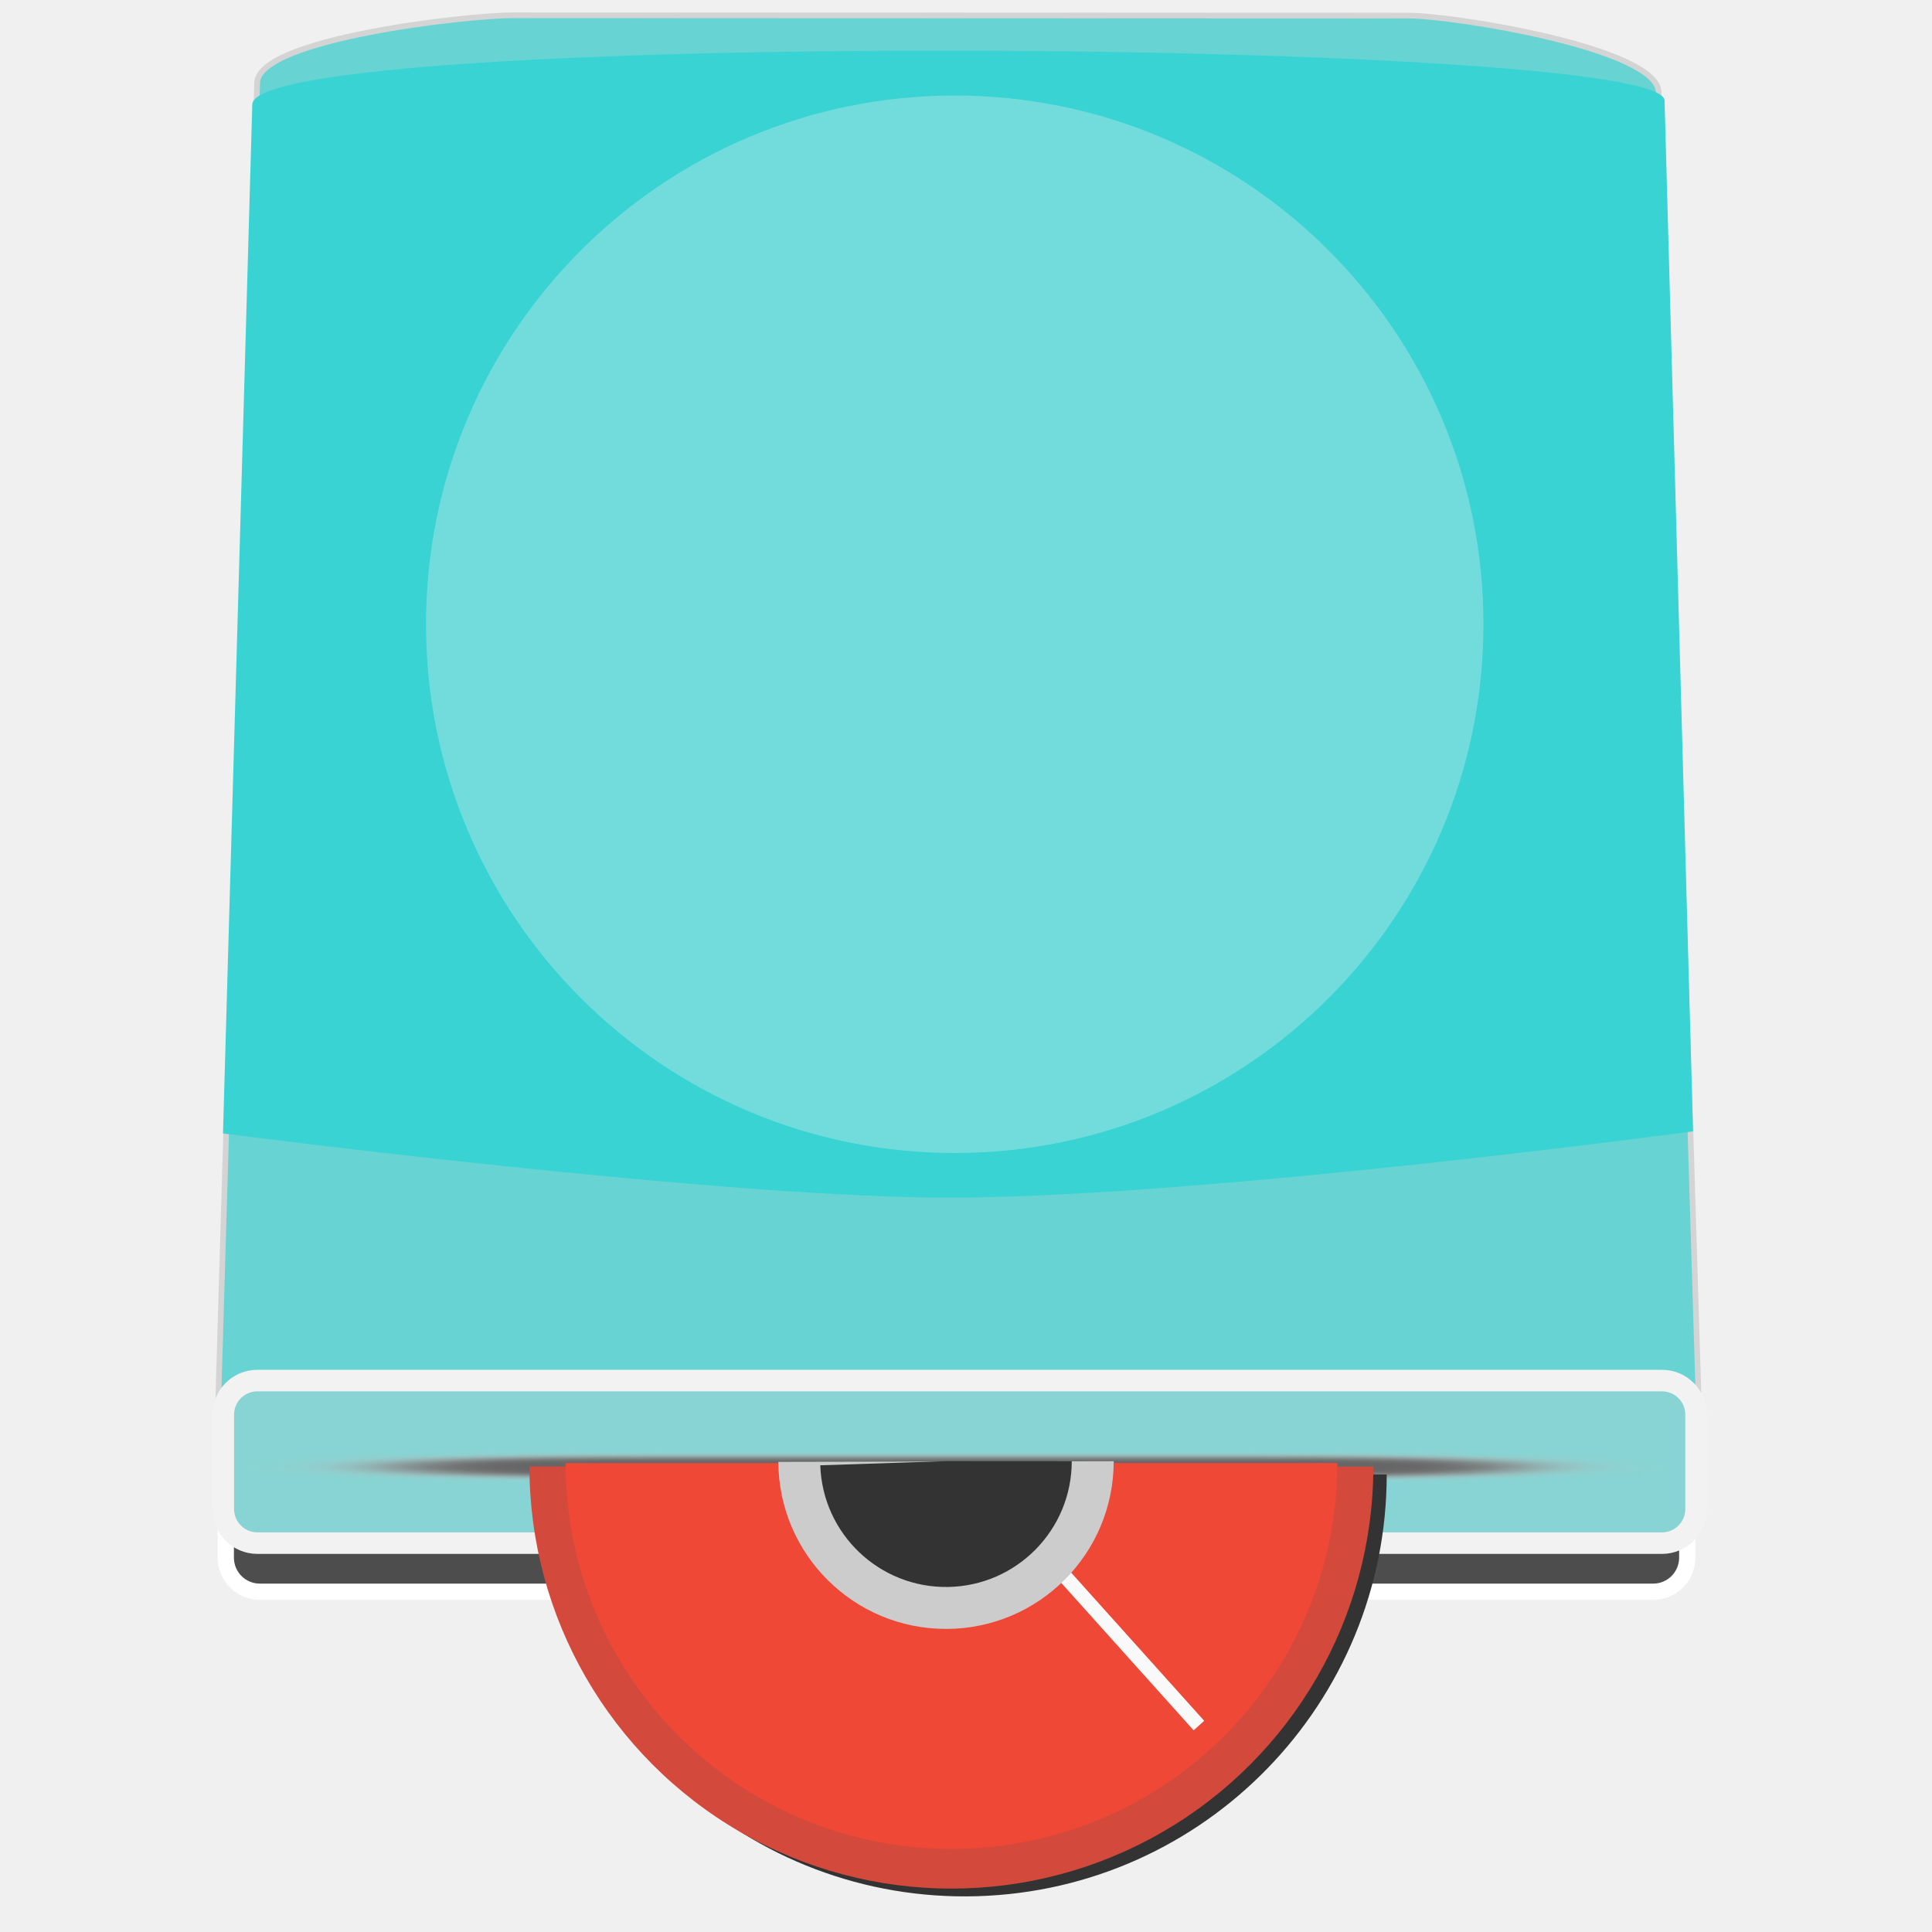
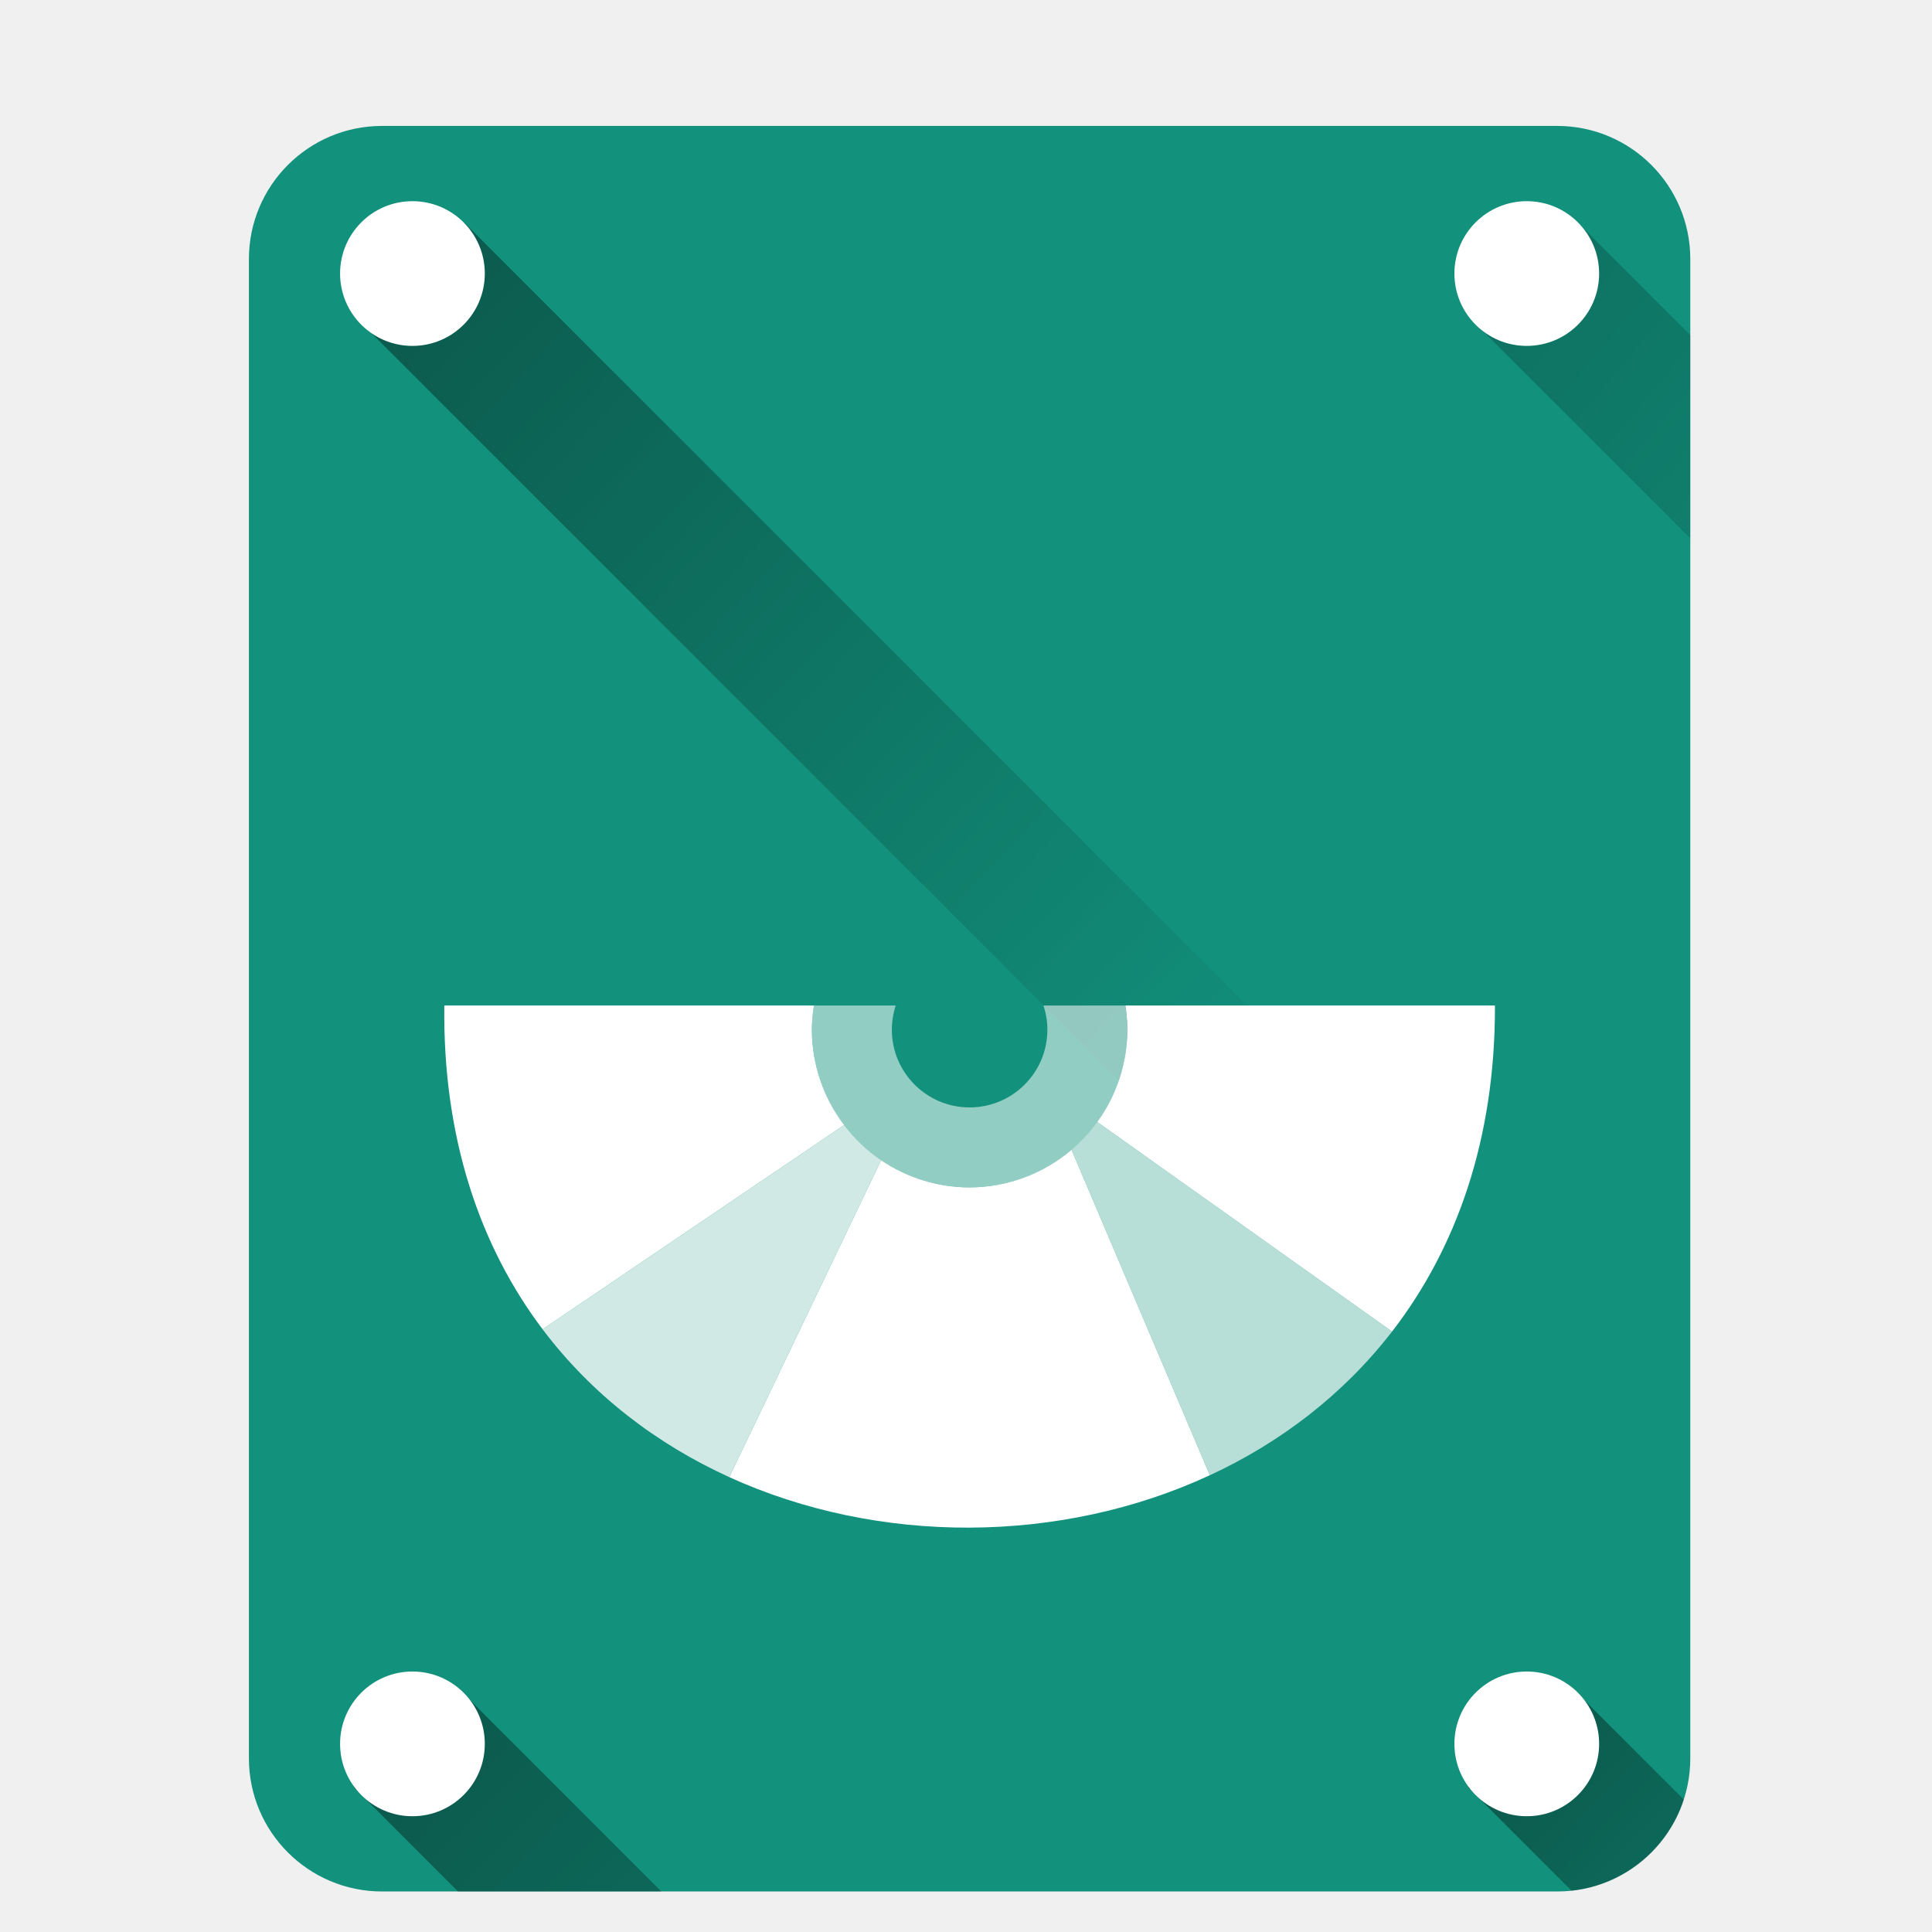
- <svg xmlns="http://www.w3.org/2000/svg" width="512" height="512" id="svg3392" version="1.1" viewBox="0 0 512 512">
-   <defs id="defs3394">
-     <filter style="color-interpolation-filters:sRGB" id="filter6065" x="-0.111" width="1.222" y="-0.295" height="1.591">
-       <feGaussianBlur stdDeviation="0.161" id="feGaussianBlur6067" />
-     </filter>
+ <svg xmlns="http://www.w3.org/2000/svg" xmlns:ns1="http://www.openswatchbook.org/uri/2009/osb" xmlns:xlink="http://www.w3.org/1999/xlink" width="512" height="512" id="svg2985" version="1.1" viewBox="0 0 512 512">
+   <defs id="defs2987">
+     <linearGradient id="linearGradient1036">
+       <stop style="stop-color:#000000;stop-opacity:1;" offset="0" id="stop1032" />
+       <stop style="stop-color:#000000;stop-opacity:0;" offset="1" id="stop1034" />
+     </linearGradient>
+     <linearGradient id="linearGradient5207" ns1:paint="solid">
+       <stop style="stop-color:#000015;stop-opacity:1;" offset="0" id="stop5209" />
+     </linearGradient>
+     <clipPath clipPathUnits="userSpaceOnUse" id="clipPath903">
+       <rect ry="19.956" y="-364.231" x="13.821" height="375.144" width="487.425" id="rect905" style="fill:#535d6c;fill-opacity:1;fill-rule:evenodd;stroke:none;stroke-width:19.392;stroke-linecap:butt;stroke-linejoin:round;stroke-miterlimit:4;stroke-dasharray:none;stroke-opacity:1" />
+     </clipPath>
+     <linearGradient xlink:href="#linearGradient1036" id="linearGradient1038" x1="-151.856" y1="-823.758" x2="545.647" y2="-242.649" gradientUnits="userSpaceOnUse" gradientTransform="translate(0,448)" />
+     <linearGradient xlink:href="#linearGradient1036" id="linearGradient1040" x1="-328.513" y1="-686.608" x2="291.48" y2="-105.27" gradientUnits="userSpaceOnUse" gradientTransform="translate(0,448)" />
+     <linearGradient xlink:href="#linearGradient1036" id="linearGradient1042" x1="-268.301" y1="-346.813" x2="332.702" y2="238.917" gradientUnits="userSpaceOnUse" gradientTransform="translate(0,448)" />
+     <linearGradient xlink:href="#linearGradient1036" id="linearGradient1044" x1="174.504" y1="-200.649" x2="535.657" y2="150.223" gradientUnits="userSpaceOnUse" gradientTransform="translate(0,448)" />
  </defs>
-   <g id="layer1" transform="translate(0,464)">
-     <g id="g3347" transform="matrix(14.34428,0,0,14.34428,-94.34596,-574.1469)">
-       <rect style="opacity:1;fill:#4d4d4d;fill-opacity:1;fill-rule:evenodd;stroke:#ffffff;stroke-width:0.3;stroke-miterlimit:4;stroke-dasharray:none;stroke-dashoffset:0;stroke-opacity:1" id="rect5731" width="27" height="3" x="10.749" y="34.086" ry="0.629" />
-       <path id="rect3406" d="m 16.046,7.961 16.555,0.006 c 0.831,3.129e-4 4.595,0.6 4.62,1.413 L 37.998,34.8 c 0.025,0.813 -0.669,1.469 -1.5,1.469 l -24.425,0 c -0.831,0 -1.524,-0.655 -1.5,-1.469 L 11.328,9.206 c 0.024,-0.813 3.887,-1.246 4.718,-1.245 z" style="opacity:1;fill:#68d3d3;fill-opacity:1;fill-rule:evenodd;stroke:#d4d4d4;stroke-width:0.105;stroke-miterlimit:4;stroke-dasharray:none;stroke-dashoffset:0;stroke-opacity:1" />
-       <path id="path3409" d="M 11.238,9.608 10.697,28.619 c 0,0 9.366,1.219 13.595,1.186 4.775,-0.038 13.564,-1.225 13.564,-1.225 L 37.33,9.535 c -0.032,-1.163 -26.052,-1.317 -26.092,0.073 z" style="opacity:1;fill:#39d3d3;fill-opacity:1;fill-rule:evenodd;stroke:none;stroke-width:1px;stroke-linecap:butt;stroke-linejoin:miter;stroke-opacity:1" />
-       <rect ry="0.629" y="33.185" x="10.703" height="3.003" width="27.209" id="rect3404" style="opacity:1;fill:#88d3d3;fill-opacity:1;fill-rule:evenodd;stroke:#f2f2f2;stroke-width:0.398;stroke-miterlimit:4;stroke-dasharray:none;stroke-dashoffset:0;stroke-opacity:1" />
-       <rect transform="matrix(6.17894,0,0,0.3005958,-190.7852,24.30617)" ry="0.629" y="34.189" x="33.059" height="1.305" width="3.48" id="rect5821" style="opacity:1;fill:#666666;fill-opacity:1;fill-rule:evenodd;stroke:#d4d4d4;stroke-width:0.108;stroke-miterlimit:4;stroke-dasharray:none;stroke-dashoffset:0;stroke-opacity:1;filter:url(#filter6065)" />
-       <path d="m 32.197,34.919 a 7.796,7.796 0 0 1 -7.564,7.792 7.796,7.796 0 0 1 -8.014,-7.329 l 7.782,-0.463 z" style="opacity:1;fill:#333333;fill-opacity:1;fill-rule:evenodd;stroke:none;stroke-width:0.4;stroke-miterlimit:4;stroke-dasharray:none;stroke-dashoffset:0;stroke-opacity:1" id="circle4555" />
-       <path d="m 31.95,34.775 a 7.796,7.796 0 0 1 -3.899,6.752 7.796,7.796 0 0 1 -7.797,-0.002 7.796,7.796 0 0 1 -3.895,-6.754" id="path4484" style="opacity:1;fill:#d3493c;fill-opacity:1;fill-rule:evenodd;stroke:none;stroke-width:0.4;stroke-miterlimit:4;stroke-dasharray:none;stroke-dashoffset:0;stroke-opacity:1" />
-       <path d="m 31.284,34.708 a 7.129,7.129 0 0 1 -7.129,7.129 7.129,7.129 0 0 1 -7.13,-7.128 l 7.129,-0.001 z" style="opacity:1;fill:#ef4836;fill-opacity:1;fill-rule:evenodd;stroke:none;stroke-width:0.4;stroke-miterlimit:4;stroke-dasharray:none;stroke-dashoffset:0;stroke-opacity:1" id="circle4496" />
-       <rect transform="matrix(0.6681228,0.744051,-0.744051,0.6681228,0,0)" ry="0" y="4.924" x="42.259" height="0.263" width="6.368" id="rect4494" style="opacity:1;fill:#f9f9f9;fill-opacity:1;fill-rule:evenodd;stroke:none;stroke-width:0.4;stroke-miterlimit:4;stroke-dasharray:none;stroke-dashoffset:0;stroke-opacity:1" />
-       <path d="m 27.153,34.675 a 3.098,3.098 0 0 1 -3.092,3.098 3.098,3.098 0 0 1 -3.104,-3.086" id="path4486" style="opacity:1;fill:#cccccc;fill-opacity:1;fill-rule:evenodd;stroke:none;stroke-width:0.4;stroke-miterlimit:4;stroke-dasharray:none;stroke-dashoffset:0;stroke-opacity:1" />
-       <path d="m 26.378,34.675 a 2.324,2.324 0 0 1 -2.286,2.323 2.324,2.324 0 0 1 -2.36,-2.248 l 2.322,-0.076 z" id="path4492" style="opacity:1;fill:#333333;fill-opacity:1;fill-rule:evenodd;stroke:none;stroke-width:0.4;stroke-miterlimit:4;stroke-dasharray:none;stroke-dashoffset:0;stroke-opacity:1" />
-       <circle r="9.768" cy="19.212" cx="24.216" id="path4227" style="opacity:1;fill:#f2f2f2;fill-opacity:0.306;fill-rule:evenodd;stroke:none;stroke-width:0.108;stroke-miterlimit:4;stroke-dasharray:none;stroke-dashoffset:0;stroke-opacity:1" />
+   <g id="layer1" transform="translate(0,448)">
+     <text xml:space="preserve" style="font-style:normal;font-weight:normal;font-size:40px;line-height:1.25;font-family:sans-serif;letter-spacing:0px;word-spacing:0px;fill:#000000;fill-opacity:1;stroke:none" x="325.221" y="-140.03" id="text819">
+       <tspan id="tspan817" x="325.221" y="-104.64" style="letter-spacing:0px" />
+     </text>
+     <rect style="fill:#12917c;fill-opacity:1" id="rect993" width="381.981" height="467.889" x="65.965" y="-414.627" ry="35.283" />
+     <path style="fill:url(#linearGradient1042);stroke:none;stroke-width:1px;stroke-linecap:butt;stroke-linejoin:miter;stroke-opacity:1;fill-opacity:1" d="M 121.959 447.953 L 93.738 473.627 L 121.373 501.262 L 175.268 501.262 L 121.959 447.953 z " transform="translate(0,-448)" id="path1028" />
+     <path style="fill:url(#linearGradient1044);stroke:none;stroke-width:1px;stroke-linecap:butt;stroke-linejoin:miter;stroke-opacity:1;fill-opacity:1" d="M 417.266 447.953 L 389.045 473.627 L 416.473 501.055 C 430.501 499.561 442.017 489.913 446.225 476.912 L 417.266 447.953 z " transform="translate(0,-448)" id="path1030" />
+     <path style="fill:url(#linearGradient1038);stroke:none;stroke-width:1px;stroke-linecap:butt;stroke-linejoin:miter;stroke-opacity:1;fill-opacity:1" d="M 417.896 58.738 L 389.676 84.412 L 447.945 142.682 L 447.945 88.787 L 417.896 58.738 z " transform="translate(0,-448)" id="path1026" />
+     <path style="fill:url(#linearGradient1040);stroke:none;stroke-width:1px;stroke-linecap:butt;stroke-linejoin:miter;stroke-opacity:1;fill-opacity:1" d="M 123.109 59.068 L 94.889 84.742 L 447.945 437.799 L 447.945 383.904 L 123.109 59.068 z " transform="translate(0,-448)" id="path1022" />
+     <path style="fill:#ffffff;fill-opacity:1;stroke-width:1.562" d="m 109.302,-394.685 a 19.176,19.176 0 0 0 -19.176,19.176 19.176,19.176 0 0 0 19.176,19.176 19.176,19.176 0 0 0 19.176,-19.176 19.176,19.176 0 0 0 -19.176,-19.176 z m 295.307,0 a 19.176,19.176 0 0 0 -19.176,19.176 19.176,19.176 0 0 0 19.176,19.176 19.176,19.176 0 0 0 19.176,-19.176 19.176,19.176 0 0 0 -19.176,-19.176 z M 109.302,-5.033 A 19.176,19.176 0 0 0 90.126,14.143 19.176,19.176 0 0 0 109.302,33.319 19.176,19.176 0 0 0 128.478,14.143 19.176,19.176 0 0 0 109.302,-5.033 Z m 295.307,0 a 19.176,19.176 0 0 0 -19.176,19.176 19.176,19.176 0 0 0 19.176,19.176 19.176,19.176 0 0 0 19.176,-19.176 19.176,19.176 0 0 0 -19.176,-19.176 z" id="path995" />
+     <g id="g1242" transform="translate(-4.212564,46.712)">
+       <path id="path1205" transform="translate(0,-448)" d="m 121.957,219.762 c -0.415,35.393 9.603,63.989 26.051,85.803 l 79.908,-54.131 a 41.803,41.803 0 0 1 -8.551,-25.277 41.803,41.803 0 0 1 0.545,-6.395 z m 180.492,0 a 41.803,41.803 0 0 1 0.521,6.395 41.803,41.803 0 0 1 -7.959,24.467 l 78.115,55.533 c 16.906,-21.887 27.363,-50.681 27.264,-86.395 z m 70.678,86.395 c -0.615,0.796 -1.245,1.574 -1.877,2.352 0.632,-0.778 1.262,-1.556 1.877,-2.352 z m -84.945,-48.158 a 41.803,41.803 0 0 1 -27.014,9.961 41.803,41.803 0 0 1 -23.453,-7.211 l -40.236,83.996 c 39.541,18.014 87.814,17.837 127.357,-0.506 z m 82.355,51.393 c -0.619,0.748 -1.251,1.481 -1.885,2.211 0.634,-0.73 1.266,-1.463 1.885,-2.211 z m -2.635,3.076 c -0.631,0.713 -1.273,1.413 -1.918,2.109 0.645,-0.696 1.287,-1.396 1.918,-2.109 z m -2.773,3.027 c -0.63,0.666 -1.267,1.324 -1.91,1.975 0.643,-0.651 1.28,-1.308 1.91,-1.975 z m -206.49,2.365 c 0.908,0.919 1.828,1.824 2.762,2.711 -0.934,-0.888 -1.854,-1.792 -2.762,-2.711 z m 203.654,0.537 c -0.655,0.649 -1.315,1.291 -1.982,1.924 0.668,-0.633 1.328,-1.275 1.982,-1.924 z m -200.881,2.186 c 1.426,1.355 2.88,2.674 4.363,3.955 -1.483,-1.282 -2.937,-2.6 -4.363,-3.955 z m 197.984,0.592 c -0.673,0.625 -1.348,1.246 -2.033,1.855 0.685,-0.609 1.361,-1.23 2.033,-1.855 z m -3,2.697 c -0.694,0.605 -1.389,1.21 -2.096,1.799 0.706,-0.589 1.401,-1.194 2.096,-1.799 z m -2.988,2.525 c -0.742,0.608 -1.484,1.215 -2.238,1.805 0.755,-0.59 1.496,-1.197 2.238,-1.805 z m -182.707,2.182 c 0.868,0.677 1.745,1.341 2.629,1.994 -0.884,-0.653 -1.761,-1.318 -2.629,-1.994 z m 179.971,0.002 c -1.887,1.461 -3.808,2.874 -5.768,4.227 1.96,-1.353 3.881,-2.766 5.768,-4.227 z m -5.768,4.227 c -0.805,0.556 -1.621,1.094 -2.438,1.631 0.817,-0.537 1.632,-1.075 2.438,-1.631 z m -171.066,-1.859 c 0.923,0.675 1.855,1.34 2.795,1.99 -0.941,-0.651 -1.871,-1.314 -2.795,-1.99 z m 167.752,4.07 c -0.756,0.489 -1.52,0.962 -2.285,1.436 0.765,-0.473 1.53,-0.947 2.285,-1.436 z m -3.426,2.141 c -0.735,0.444 -1.478,0.877 -2.221,1.307 0.743,-0.43 1.486,-0.862 2.221,-1.307 z m -154.322,0.422 c 0.896,0.537 1.798,1.066 2.707,1.582 -0.908,-0.516 -1.811,-1.045 -2.707,-1.582 z m 150.82,1.621 c -0.722,0.407 -1.449,0.805 -2.178,1.199 0.729,-0.394 1.456,-0.792 2.178,-1.199 z m -147.324,0.404 c 0.839,0.469 1.684,0.929 2.533,1.381 -0.849,-0.452 -1.694,-0.911 -2.533,-1.381 z m 143.771,1.531 c -0.718,0.378 -1.438,0.748 -2.162,1.113 0.724,-0.365 1.445,-0.736 2.162,-1.113 z m -140.42,0.283 c 0.99,0.518 1.986,1.026 2.988,1.52 -1.003,-0.494 -1.998,-1.002 -2.988,-1.52 z m 136.807,1.549 c -0.723,0.354 -1.448,0.705 -2.178,1.047 0.729,-0.342 1.454,-0.693 2.178,-1.047 z m -133.545,0.107 c 1.158,0.567 2.323,1.117 3.496,1.652 -1.173,-0.535 -2.339,-1.085 -3.496,-1.652 z" style="fill:#ffffff;fill-opacity:1;stroke:none;stroke-width:1px;stroke-linecap:butt;stroke-linejoin:miter;stroke-opacity:1" />
+       <path id="path1207" transform="translate(0,-448)" d="m 219.91,219.762 -0.027,0.029 a 41.803,41.803 0 0 0 -0.518,6.365 41.803,41.803 0 0 0 41.803,41.803 41.803,41.803 0 0 0 41.803,-41.803 41.803,41.803 0 0 0 -0.545,-6.395 h -21.689 a 20.61,20.61 0 0 1 1.043,6.395 20.61,20.61 0 0 1 -20.611,20.609 20.61,20.61 0 0 1 -20.609,-20.609 20.61,20.61 0 0 1 1.031,-6.395 z" style="fill:#ffffff;fill-opacity:0.54;stroke:none;stroke-width:25;stroke-miterlimit:4;stroke-dasharray:none;stroke-opacity:1" />
+       <path id="path1223" transform="translate(0,-448)" d="m 295.012,250.623 a 41.803,41.803 0 0 1 -6.83,7.375 l 36.658,86.248 c 18.651,-8.652 35.356,-21.349 48.287,-38.09 z" style="fill:#ffffff;fill-opacity:0.696;stroke:none;stroke-width:1px;stroke-linecap:butt;stroke-linejoin:miter;stroke-opacity:1" />
+       <path id="path1219" transform="translate(0,-448)" d="m 227.916,251.434 -79.908,54.131 c 13.087,17.356 30.243,30.42 49.471,39.18 l 40.236,-83.996 a 41.803,41.803 0 0 1 -9.799,-9.314 z" style="fill:#ffffff;fill-opacity:0.797;stroke:none;stroke-width:1px;stroke-linecap:butt;stroke-linejoin:miter;stroke-opacity:1" />
    </g>
  </g>
</svg>
